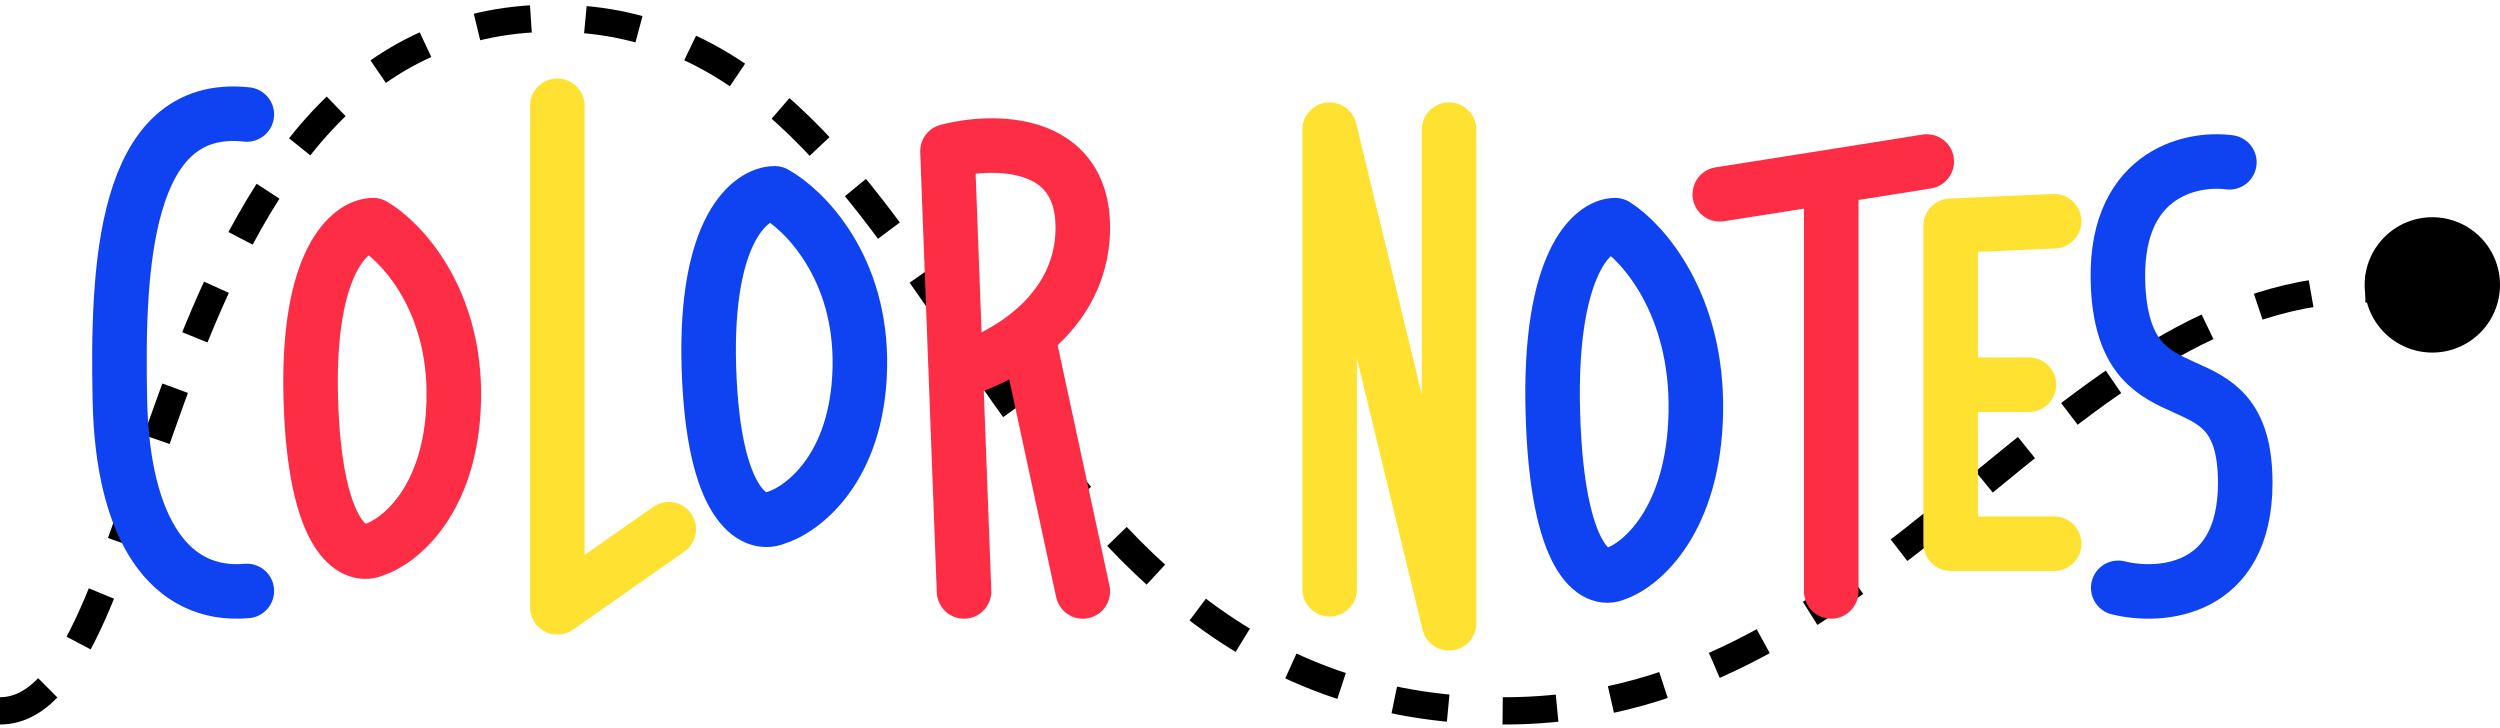
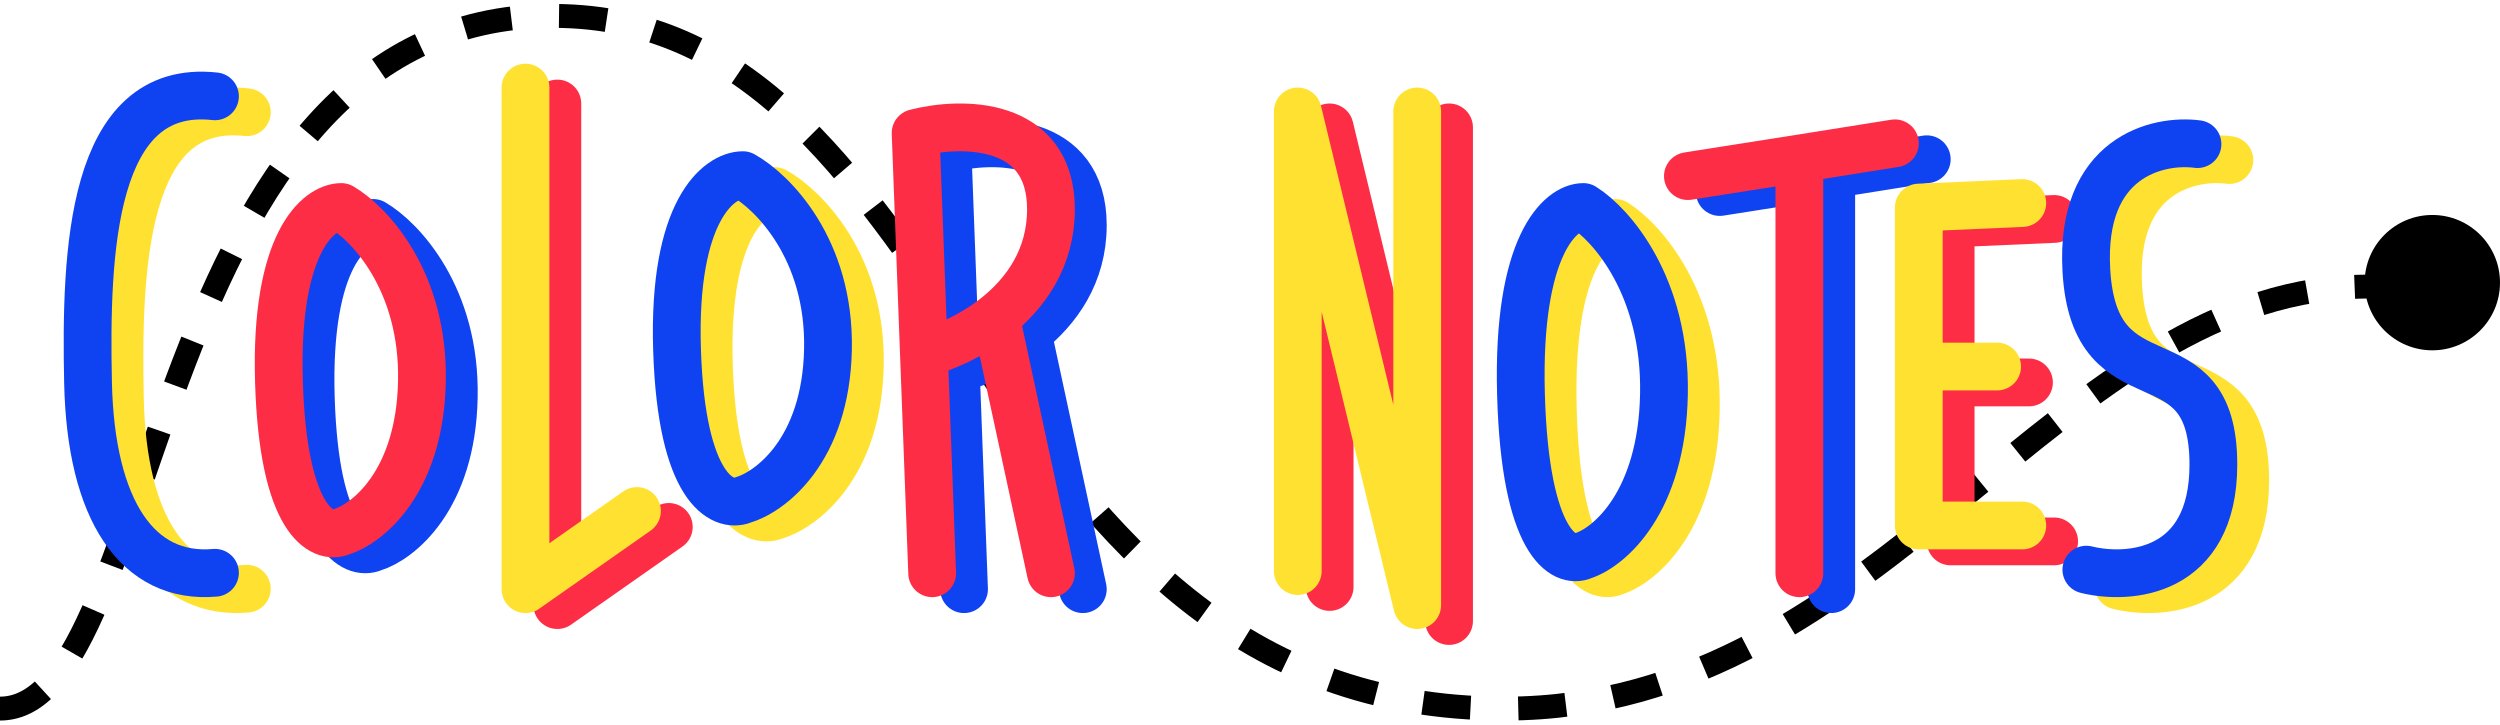
- <svg xmlns="http://www.w3.org/2000/svg" width="275" height="80" viewBox="0 0 275 80" fill="none">
-   <path d="M0 78.194C17.954 78.194 15.764 2 60.868 2C105.971 2 106.847 78.194 165.527 78.194C207.564 78.194 226.393 31.339 260.987 31.777" stroke="black" stroke-width="3" stroke-dasharray="6 6" />
-   <circle cx="267.556" cy="31.339" r="7.444" fill="black" />
-   <path d="M27.151 12.594C13.478 11.096 12.896 29.815 13.187 44.041C13.478 58.267 18.715 65.754 27.151 65.006" stroke="#0F43F1" stroke-width="6" stroke-linecap="round" stroke-linejoin="round" />
-   <path d="M106.044 65.057L105.133 40.844M105.133 40.844L104.221 16.631C109.184 15.34 119.11 15.211 119.11 25.025C119.11 30.394 116.321 34.268 113.033 36.871M105.133 40.844C107.243 40.308 110.31 39.026 113.033 36.871M113.033 36.871L119.11 65.057" stroke="#FD2D46" stroke-width="6" stroke-linecap="round" stroke-linejoin="round" />
-   <path d="M146.26 64.815V14.261L159.396 68.56V14.261" stroke="#FFE231" stroke-width="6" stroke-linecap="round" stroke-linejoin="round" />
-   <path d="M189.174 21.371L201.435 19.44M211.944 17.764L201.435 19.44M201.435 19.44V65.057" stroke="#FD2D46" stroke-width="6" stroke-linecap="round" stroke-linejoin="round" />
-   <path d="M225.957 24.332L214.572 24.833V42.317M225.957 59.802H214.572V42.317M214.572 42.317H223.187" stroke="#FFE231" stroke-width="6" stroke-linecap="round" stroke-linejoin="round" />
-   <path d="M245.23 17.853C240.863 17.275 232.305 19.24 233.004 31.722C233.877 47.325 246.976 38.079 246.976 53.103C246.976 65.123 237.661 65.817 233.004 64.661" stroke="#0F43F1" stroke-width="6" stroke-linecap="round" stroke-linejoin="round" />
-   <path d="M61.307 11.633V66.808L73.568 58.21" stroke="#FFE231" stroke-width="6" stroke-linecap="round" stroke-linejoin="round" />
-   <path d="M49.916 43.97C50.144 32.877 44.101 26.548 41.051 24.77C38.572 24.77 33.73 28.61 34.188 43.97C34.645 59.33 38.954 61.392 41.051 60.503C43.91 59.614 49.687 55.063 49.916 43.97Z" stroke="#FD2D46" stroke-width="6" stroke-linecap="round" stroke-linejoin="round" />
-   <path d="M94.581 40.467C94.822 29.374 88.443 23.045 85.224 21.267C82.608 21.267 77.496 25.107 77.979 40.467C78.462 55.827 83.01 57.889 85.224 57C88.242 56.111 94.339 51.56 94.581 40.467Z" stroke="#0F43F1" stroke-width="6" stroke-linecap="round" stroke-linejoin="round" />
-   <path d="M186.54 45.375C186.769 33.47 180.725 26.678 177.675 24.77C175.197 24.77 170.354 28.891 170.812 45.375C171.27 61.858 175.578 64.072 177.675 63.118C180.535 62.164 186.311 57.28 186.54 45.375Z" stroke="#0F43F1" stroke-width="6" stroke-linecap="round" stroke-linejoin="round" />
+ <svg xmlns="http://www.w3.org/2000/svg" width="314" height="91" viewBox="0 0 314 91" fill="none">
+   <path d="M0 89C20.5 89 18 2 69.5 2C121 2 122 89 189.002 89C237 89 258.5 35.5 298 36" stroke="black" stroke-width="3" stroke-dasharray="6 6" />
+   <circle cx="305.5" cy="35.5" r="8.5" fill="black" />
+   <path d="M31.002 14.096C15.39 12.386 14.725 33.759 15.057 50.003C15.39 66.247 21.369 74.796 31.002 73.941" stroke="#FFE231" stroke-width="6" stroke-linecap="round" stroke-linejoin="round" />
+   <path d="M27 12.097C11.388 10.387 10.724 31.76 11.056 48.004C11.388 64.247 17.367 72.796 27 71.942" stroke="#0F43F1" stroke-width="6" stroke-linecap="round" stroke-linejoin="round" />
+   <path d="M121.083 74L120.043 46.353M120.043 46.353L119.002 18.706C124.668 17.232 136.002 17.084 136.002 28.291C136.002 34.421 132.818 38.845 129.063 41.816M120.043 46.353C122.452 45.741 125.953 44.276 129.063 41.816M129.063 41.816L136.002 74" stroke="#0F43F1" stroke-width="6" stroke-linecap="round" stroke-linejoin="round" />
+   <path d="M117.082 72L116.041 44.353M116.041 44.353L115 16.707C120.667 15.232 132 15.085 132 26.291C132 32.421 128.816 36.845 125.061 39.816M116.041 44.353C118.451 43.741 121.952 42.277 125.061 39.816M125.061 39.816L132 72" stroke="#FD2D46" stroke-width="6" stroke-linecap="round" stroke-linejoin="round" />
+   <path d="M167.002 73.724V16L182.002 78V16" stroke="#FD2D46" stroke-width="6" stroke-linecap="round" stroke-linejoin="round" />
+   <path d="M163 71.724V14L178 76V14" stroke="#FFE231" stroke-width="6" stroke-linecap="round" stroke-linejoin="round" />
+   <path d="M216.002 24.118L230.002 21.914M242.002 20L230.002 21.914M230.002 21.914V74" stroke="#0F43F1" stroke-width="6" stroke-linecap="round" stroke-linejoin="round" />
+   <path d="M212 22.119L226 19.914M238 18L226 19.914M226 19.914V72" stroke="#FD2D46" stroke-width="6" stroke-linecap="round" stroke-linejoin="round" />
+   <path d="M258.002 27.5L245.002 28.071V48.035M258.002 68H245.002V48.035M245.002 48.035H254.84" stroke="#FD2D46" stroke-width="6" stroke-linecap="round" stroke-linejoin="round" />
+   <path d="M254 25.5L241 26.071V46.036M254 66H241V46.036M241 46.036H250.838" stroke="#FFE231" stroke-width="6" stroke-linecap="round" stroke-linejoin="round" />
+   <path d="M280.007 20.101C275.022 19.442 265.25 21.685 266.048 35.937C267.045 53.752 282.002 43.195 282.002 60.351C282.002 74.075 271.366 74.867 266.048 73.547" stroke="#FFE231" stroke-width="6" stroke-linecap="round" stroke-linejoin="round" />
+   <path d="M276.006 18.102C271.02 17.442 261.248 19.685 262.046 33.938C263.043 51.753 278 41.196 278 58.351C278 72.076 267.364 72.868 262.046 71.548" stroke="#0F43F1" stroke-width="6" stroke-linecap="round" stroke-linejoin="round" />
+   <path d="M70.002 13V76L84.002 66.181" stroke="#FD2D46" stroke-width="6" stroke-linecap="round" stroke-linejoin="round" />
+   <path d="M66 11V74L80 64.182" stroke="#FFE231" stroke-width="6" stroke-linecap="round" stroke-linejoin="round" />
+   <path d="M56.995 49.922C57.256 37.256 50.355 30.029 46.873 28C44.043 28 38.514 32.384 39.036 49.922C39.559 67.46 44.478 69.815 46.873 68.8C50.138 67.785 56.733 62.589 56.995 49.922Z" stroke="#0F43F1" stroke-width="6" stroke-linecap="round" stroke-linejoin="round" />
+   <path d="M52.993 47.923C53.254 35.256 46.354 28.03 42.871 26C40.041 26 34.512 30.384 35.035 47.923C35.557 65.461 40.477 67.815 42.871 66.8C46.136 65.785 52.732 60.589 52.993 47.923Z" stroke="#FD2D46" stroke-width="6" stroke-linecap="round" stroke-linejoin="round" />
+   <path d="M107.994 45.922C108.27 33.256 100.986 26.029 97.31 24C94.323 24 88.487 28.384 89.038 45.922C89.59 63.46 94.782 65.815 97.31 64.8C100.756 63.785 107.718 58.589 107.994 45.922Z" stroke="#FFE231" stroke-width="6" stroke-linecap="round" stroke-linejoin="round" />
+   <path d="M103.992 43.923C104.268 31.256 96.984 24.03 93.308 22C90.321 22 84.485 26.384 85.037 43.923C85.588 61.461 90.781 63.815 93.308 62.8C96.755 61.785 103.717 56.589 103.992 43.923Z" stroke="#0F43F1" stroke-width="6" stroke-linecap="round" stroke-linejoin="round" />
+   <path d="M212.994 51.526C213.256 37.933 206.355 30.178 202.873 28C200.043 28 194.514 32.705 195.036 51.526C195.559 70.348 200.478 72.875 202.873 71.785C206.138 70.696 212.733 65.12 212.994 51.526Z" stroke="#FFE231" stroke-width="6" stroke-linecap="round" stroke-linejoin="round" />
+   <path d="M208.993 49.527C209.254 35.934 202.354 28.178 198.871 26C196.041 26 190.512 30.705 191.035 49.527C191.557 68.348 196.476 70.875 198.871 69.786C202.136 68.697 208.732 63.12 208.993 49.527Z" stroke="#0F43F1" stroke-width="6" stroke-linecap="round" stroke-linejoin="round" />
</svg>
